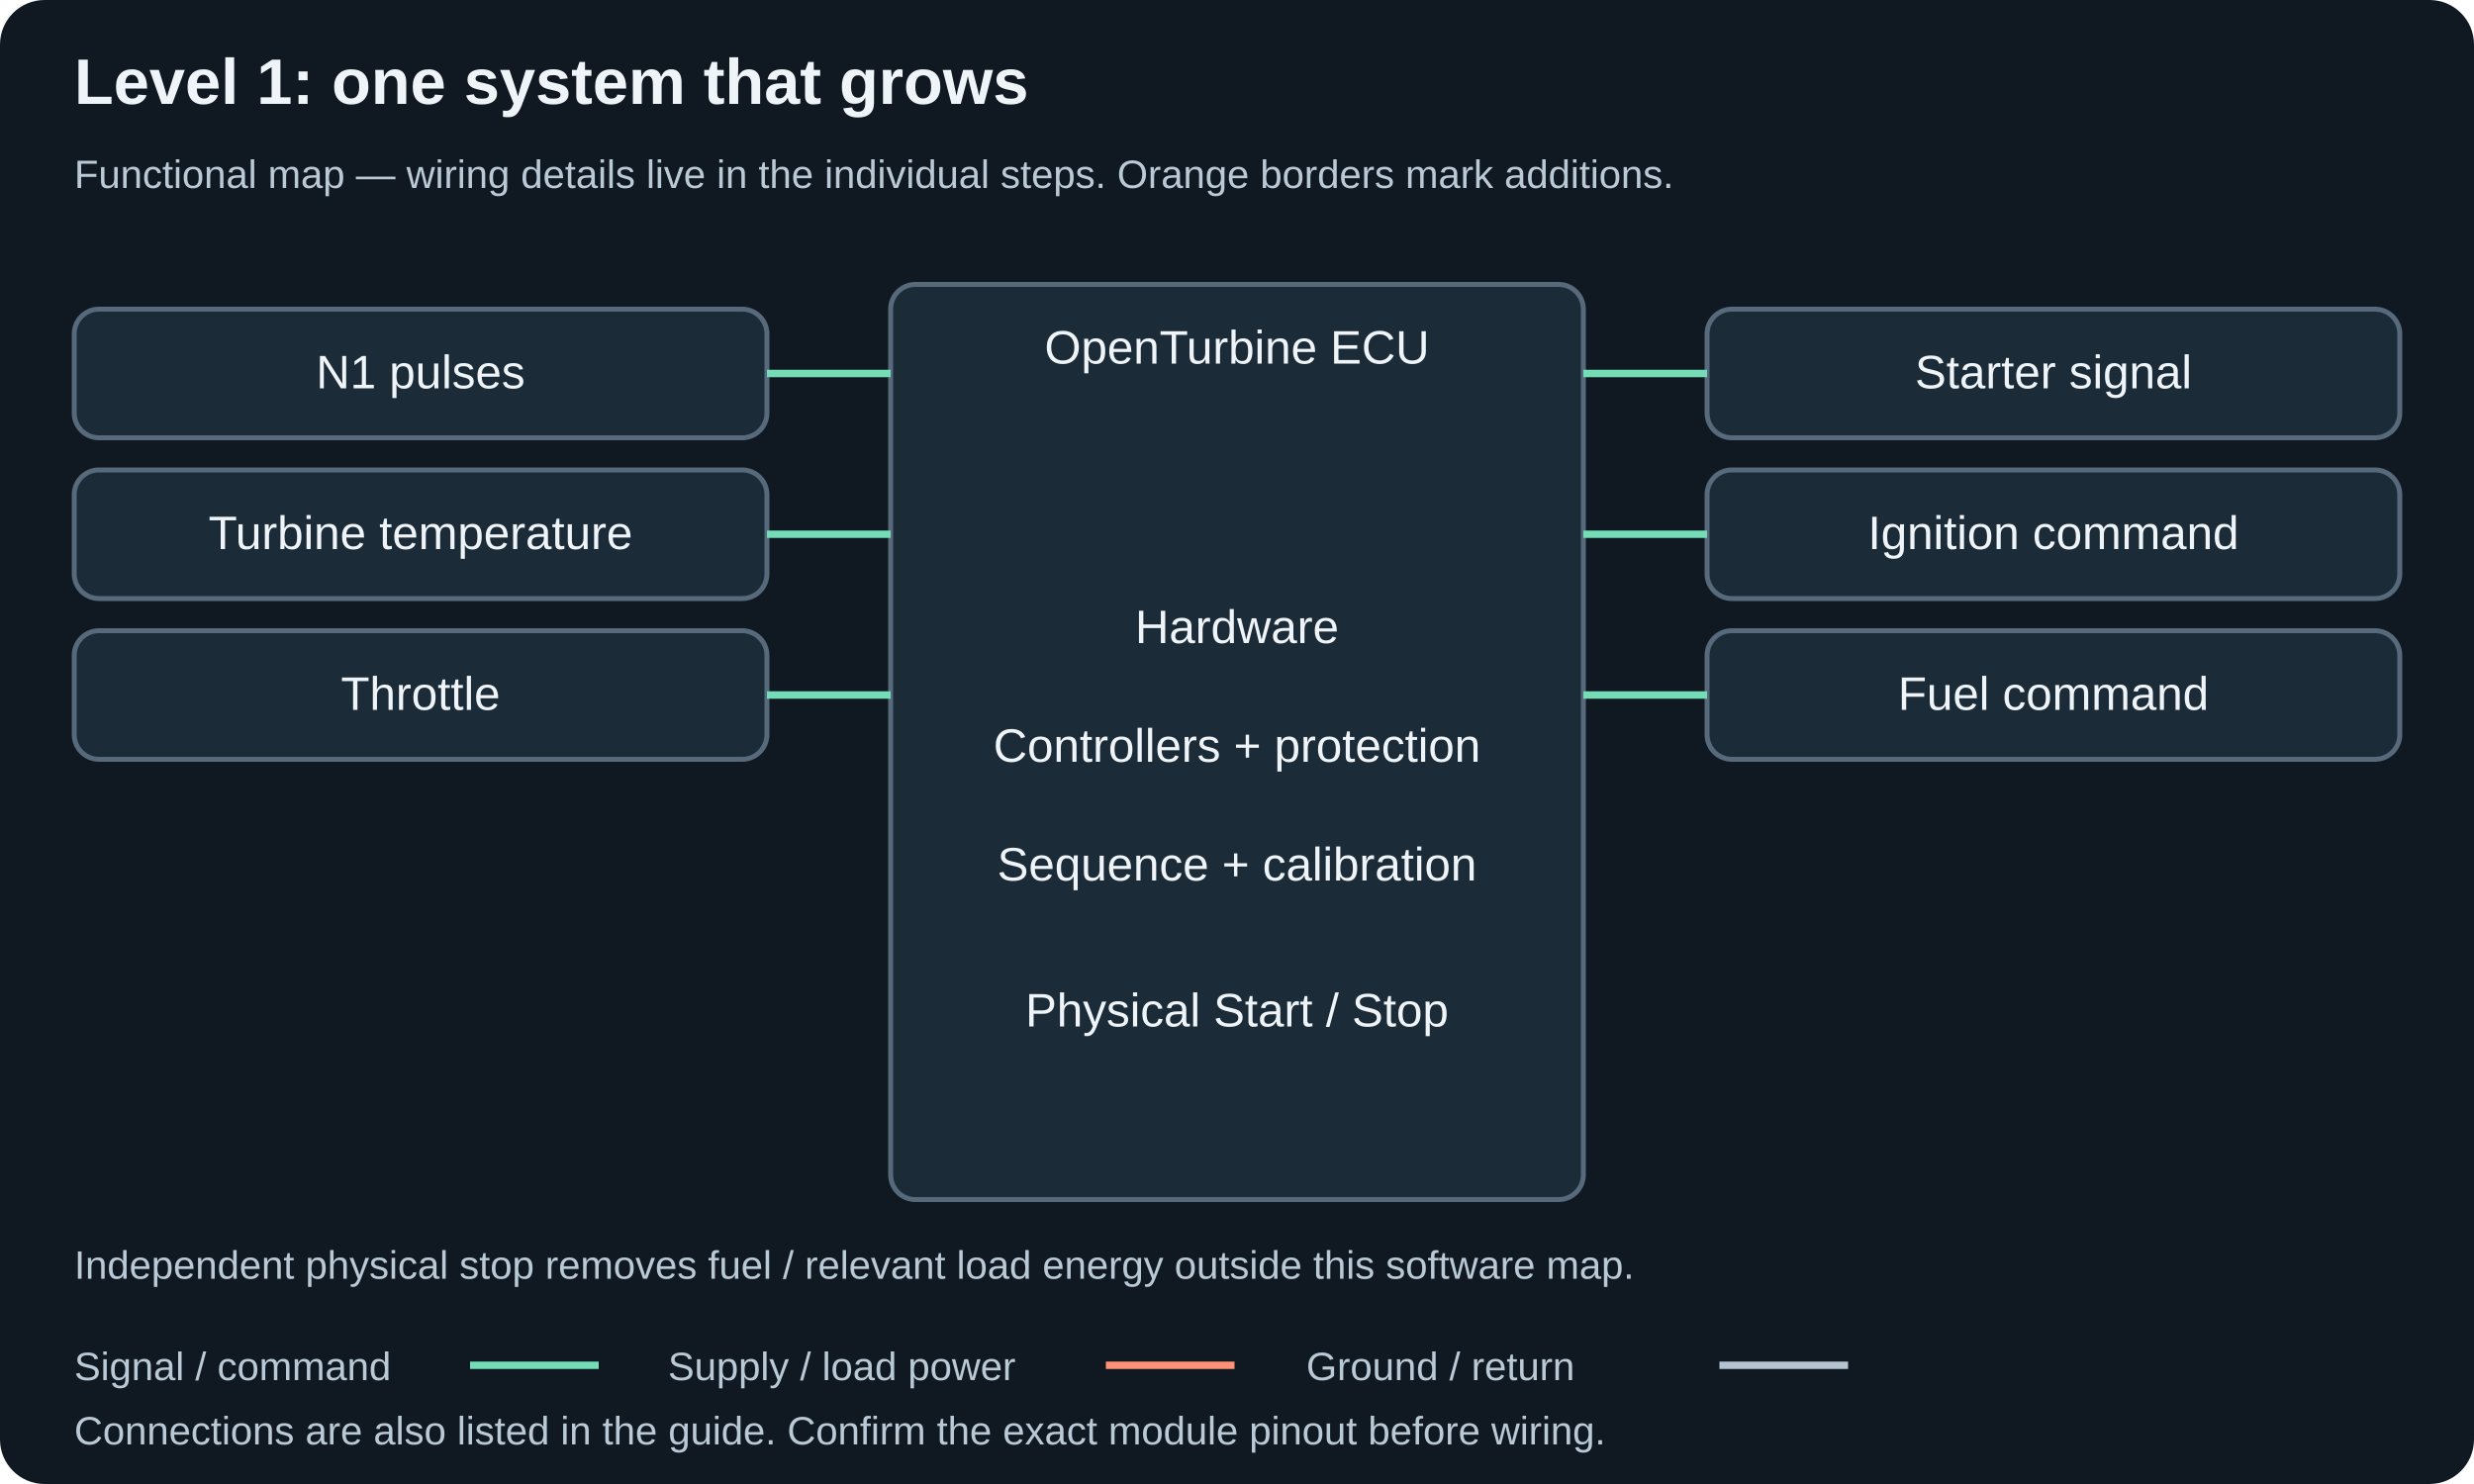
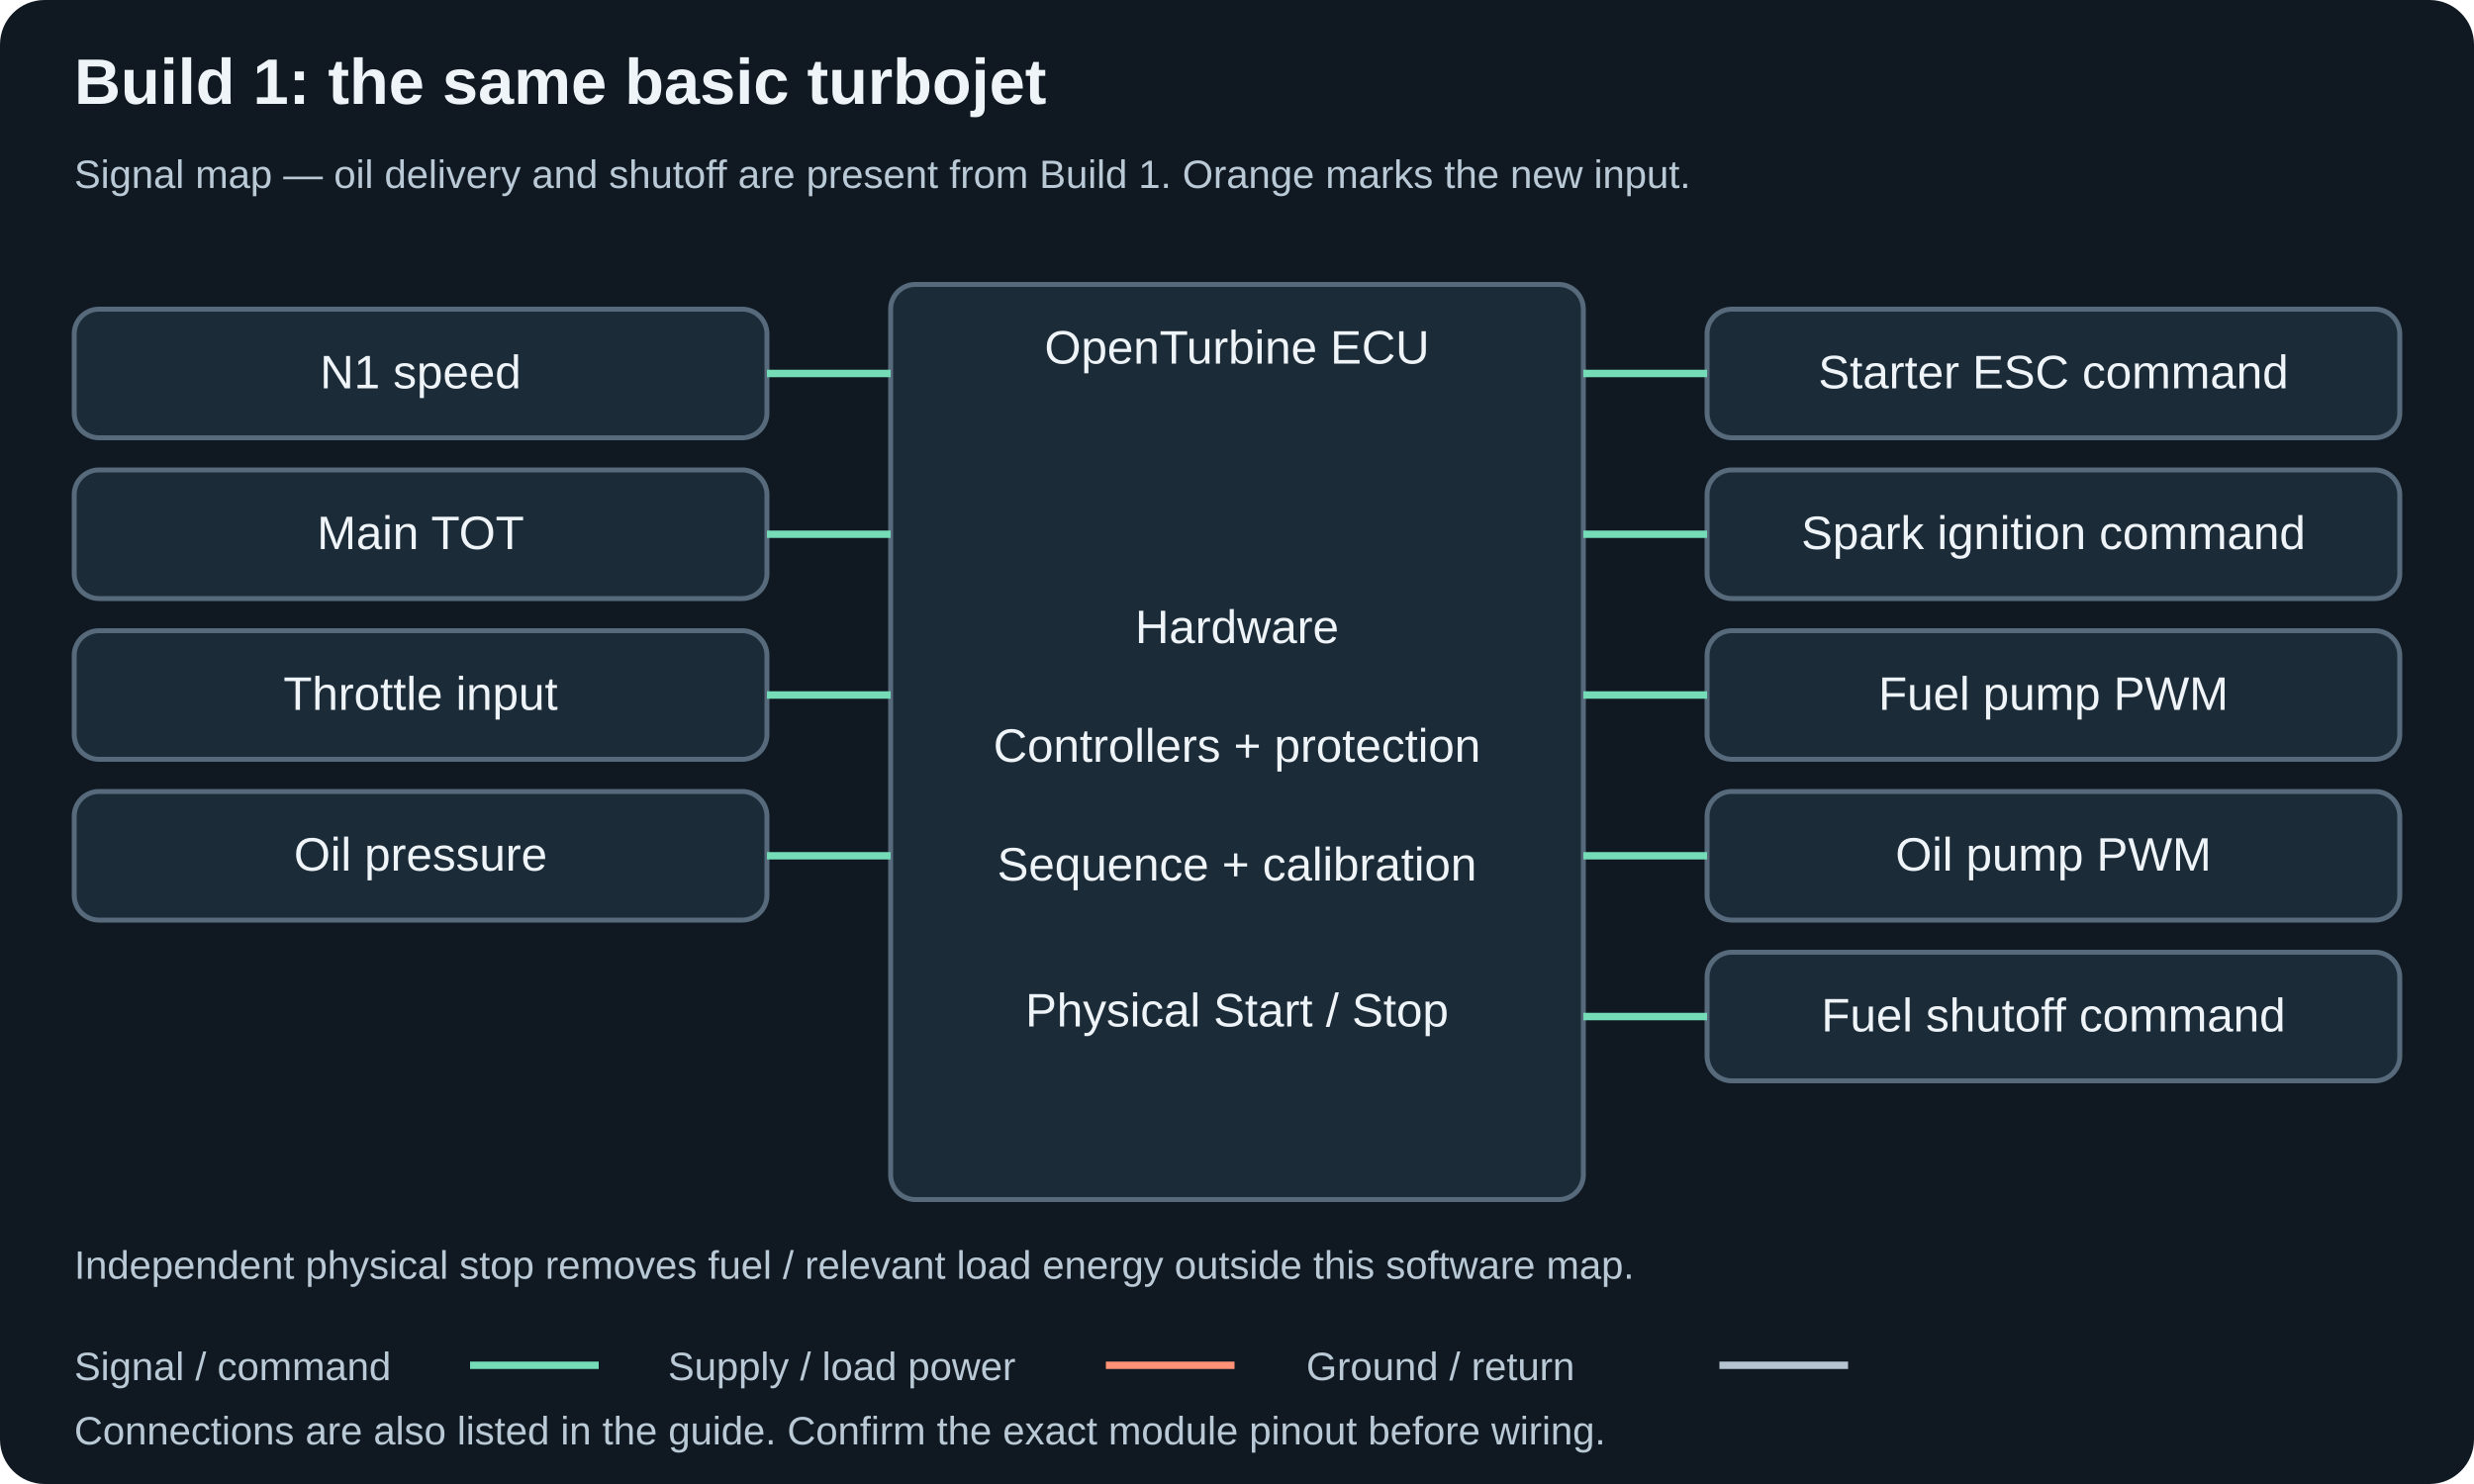
<svg xmlns="http://www.w3.org/2000/svg" viewBox="0 0 1000 600" role="img" aria-labelledby="title desc">
  <style>text{font-family:Arial,sans-serif;fill:#eef4f8;font-size:19px}.small{font-size:16px;fill:#bac9d6}.heading{font-size:26px;font-weight:bold}.net{fill:none;stroke-width:3;stroke-linejoin:round}.heavy{stroke-width:5}</style>
  <rect width="1000" height="600" rx="18" fill="#101922" />
-   <text x="30" y="42" class="heading" text-anchor="start">Level 1: one system that grows</text>
-   <text x="30" y="76" class="small" text-anchor="start">Functional map — wiring details live in the individual steps. Orange borders mark additions.</text>
+   <text x="30" y="42" class="heading" text-anchor="start">Build 1: the same basic turbojet</text>
+   <text x="30" y="76" class="small" text-anchor="start">Signal map — oil delivery and shutoff are present from Build 1. Orange marks the new input.</text>
  <rect x="360" y="115" width="280" height="370" rx="10" fill="#1c2b38" stroke="#566a7c" stroke-width="2" />
  <text x="500.0" y="147" class="" text-anchor="middle">OpenTurbine ECU</text>
  <text x="500" y="260" class="" text-anchor="middle">Hardware</text>
  <text x="500" y="308" class="" text-anchor="middle">Controllers + protection</text>
  <text x="500" y="356" class="" text-anchor="middle">Sequence + calibration</text>
  <text x="500" y="415" class="" text-anchor="middle">Physical Start / Stop</text>
  <rect x="30" y="125" width="280" height="52" rx="10" fill="#1c2b38" stroke="#566a7c" stroke-width="2" />
-   <text x="170.0" y="157" class="" text-anchor="middle">N1 pulses</text>
+   <text x="170.0" y="157" class="" text-anchor="middle">N1 speed</text>
  <polyline points="310,151 360,151" class="net" stroke="#74dcb7" />
  <rect x="30" y="190" width="280" height="52" rx="10" fill="#1c2b38" stroke="#566a7c" stroke-width="2" />
-   <text x="170.0" y="222" class="" text-anchor="middle">Turbine temperature</text>
+   <text x="170.0" y="222" class="" text-anchor="middle">Main TOT</text>
  <polyline points="310,216 360,216" class="net" stroke="#74dcb7" />
  <rect x="30" y="255" width="280" height="52" rx="10" fill="#1c2b38" stroke="#566a7c" stroke-width="2" />
-   <text x="170.0" y="287" class="" text-anchor="middle">Throttle</text>
+   <text x="170.0" y="287" class="" text-anchor="middle">Throttle input</text>
  <polyline points="310,281 360,281" class="net" stroke="#74dcb7" />
+   <rect x="30" y="320" width="280" height="52" rx="10" fill="#1c2b38" stroke="#566a7c" stroke-width="2" />
+   <text x="170.0" y="352" class="" text-anchor="middle">Oil pressure</text>
+   <polyline points="310,346 360,346" class="net" stroke="#74dcb7" />
  <rect x="690" y="125" width="280" height="52" rx="10" fill="#1c2b38" stroke="#566a7c" stroke-width="2" />
-   <text x="830.0" y="157" class="" text-anchor="middle">Starter signal</text>
+   <text x="830.0" y="157" class="" text-anchor="middle">Starter ESC command</text>
  <polyline points="640,151 690,151" class="net" stroke="#74dcb7" />
  <rect x="690" y="190" width="280" height="52" rx="10" fill="#1c2b38" stroke="#566a7c" stroke-width="2" />
-   <text x="830.0" y="222" class="" text-anchor="middle">Ignition command</text>
+   <text x="830.0" y="222" class="" text-anchor="middle">Spark ignition command</text>
  <polyline points="640,216 690,216" class="net" stroke="#74dcb7" />
  <rect x="690" y="255" width="280" height="52" rx="10" fill="#1c2b38" stroke="#566a7c" stroke-width="2" />
-   <text x="830.0" y="287" class="" text-anchor="middle">Fuel command</text>
+   <text x="830.0" y="287" class="" text-anchor="middle">Fuel pump PWM</text>
  <polyline points="640,281 690,281" class="net" stroke="#74dcb7" />
+   <rect x="690" y="320" width="280" height="52" rx="10" fill="#1c2b38" stroke="#566a7c" stroke-width="2" />
+   <text x="830.0" y="352" class="" text-anchor="middle">Oil pump PWM</text>
+   <polyline points="640,346 690,346" class="net" stroke="#74dcb7" />
+   <rect x="690" y="385" width="280" height="52" rx="10" fill="#1c2b38" stroke="#566a7c" stroke-width="2" />
+   <text x="830.0" y="417" class="" text-anchor="middle">Fuel shutoff command</text>
+   <polyline points="640,411 690,411" class="net" stroke="#74dcb7" />
  <text x="30" y="517" class="small" text-anchor="start">Independent physical stop removes fuel / relevant load energy outside this software map.</text>
  <text x="30" y="558" class="small" text-anchor="start">Signal / command</text>
  <polyline points="190,552 242,552" class="net" stroke="#74dcb7" />
  <text x="270" y="558" class="small" text-anchor="start">Supply / load power</text>
  <polyline points="447,552 499,552" class="net" stroke="#ff9276" />
  <text x="528" y="558" class="small" text-anchor="start">Ground / return</text>
  <polyline points="695,552 747,552" class="net" stroke="#b6c4d2" />
  <text x="30" y="584" class="small" text-anchor="start">Connections are also listed in the guide. Confirm the exact module pinout before wiring.</text>
</svg>
